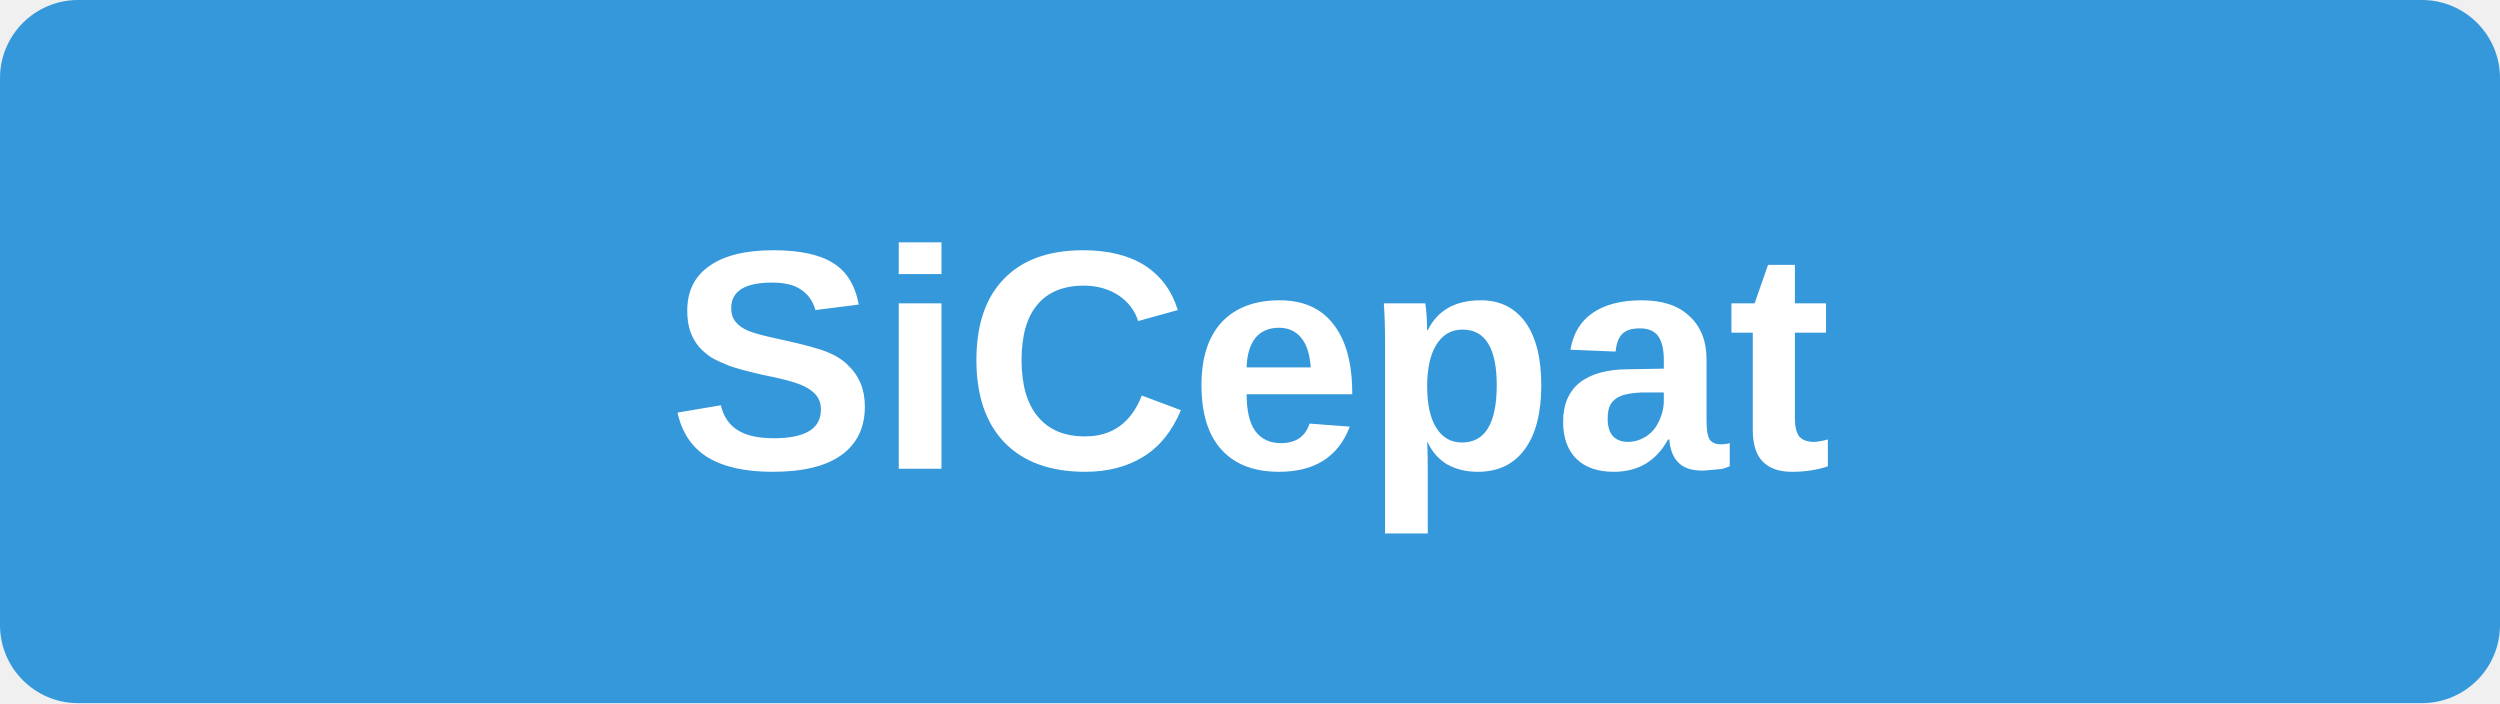
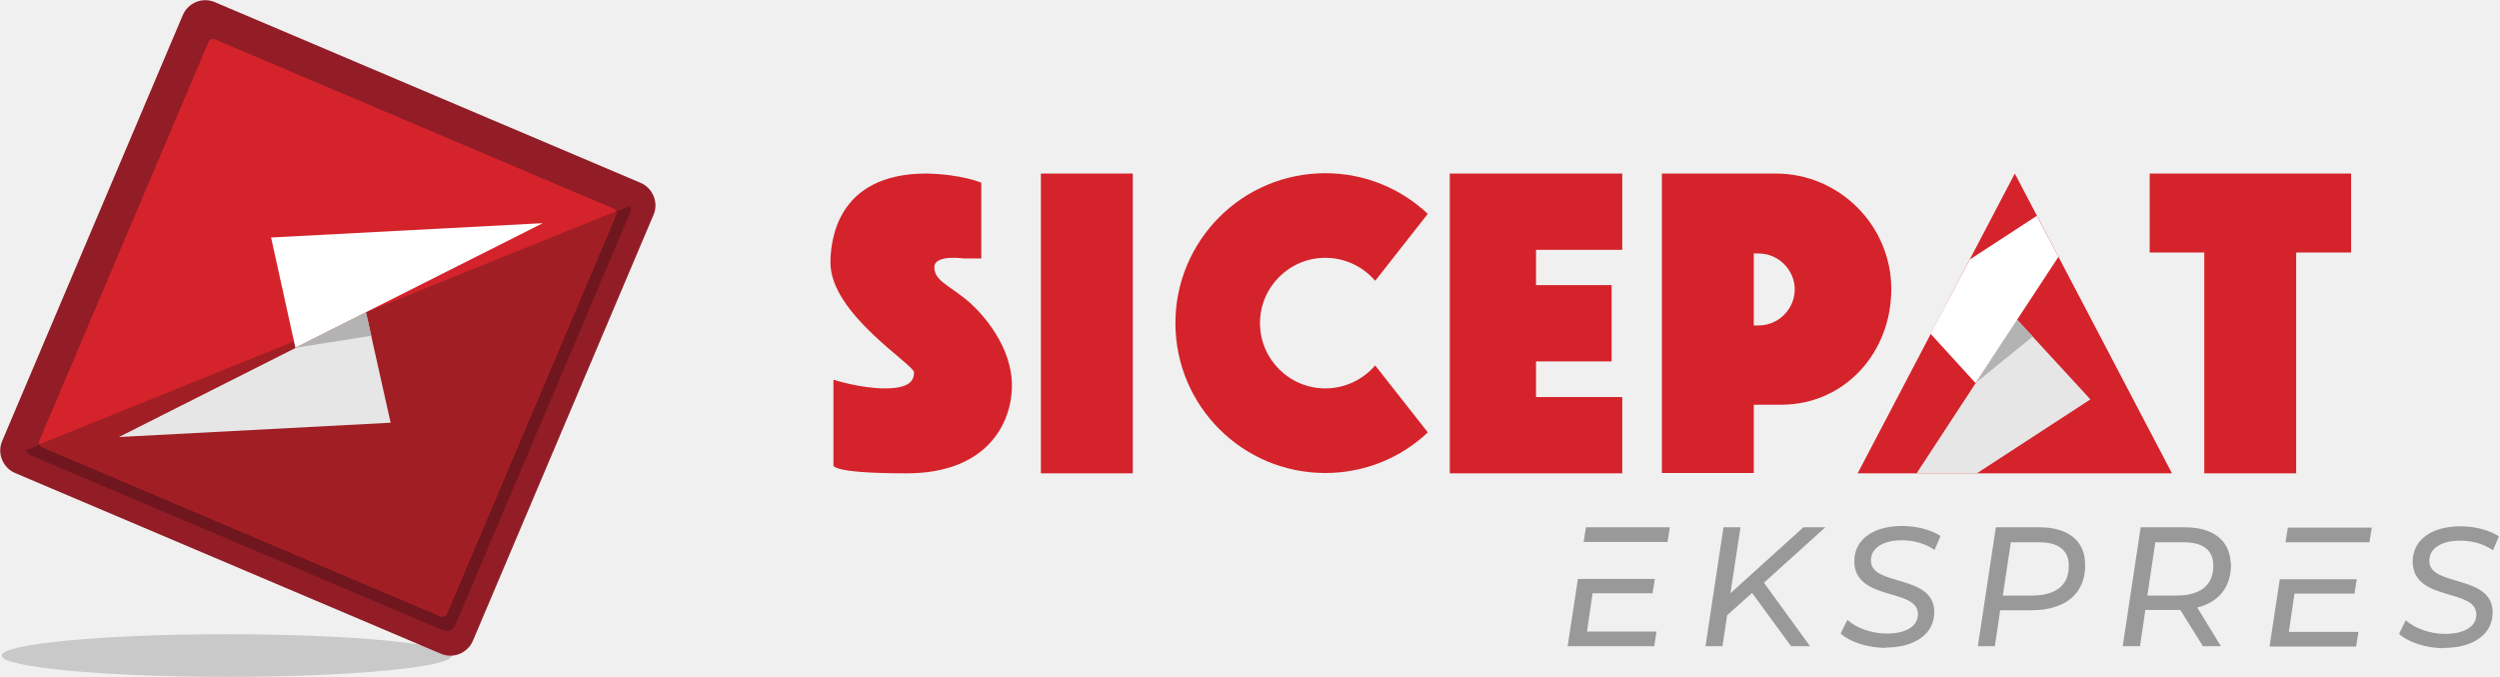
- <svg xmlns="http://www.w3.org/2000/svg" width="64" height="18" viewBox="0 0 64 18" fill="none">
-   <rect width="64" height="18" rx="2" fill="#3498DB" />
-   <text x="32" y="12" text-anchor="middle" fill="white" font-family="Arial, sans-serif" font-size="8" font-weight="bold">SiCepat</text>
+ <svg xmlns="http://www.w3.org/2000/svg" xml:space="preserve" width="75.053mm" height="20.32mm" style="shape-rendering:geometricPrecision; text-rendering:geometricPrecision; image-rendering:optimizeQuality; fill-rule:evenodd; clip-rule:evenodd" viewBox="0 0 7505 2032">
+   <defs>
+     <style type="text/css">
+    
+     .fil2 {fill:#70161E}
+     .fil1 {fill:#921D26}
+     .fil8 {fill:#999999}
+     .fil4 {fill:#A11F24}
+     .fil7 {fill:#B3B3B3}
+     .fil0 {fill:#CAC9C9}
+     .fil3 {fill:#D5232B}
+     .fil6 {fill:#E6E6E6}
+     .fil5 {fill:white}
+    
+   </style>
+   </defs>
+   <g id="Layer_x0020_1">
+     <path class="fil0" d="M681 1904c373,0 676,29 676,64 0,35 -303,64 -676,64 -373,0 -676,-29 -676,-64 0,-35 303,-64 676,-64z" />
+     <path class="fil1" d="M644 6l1280 543c37,16 54,59 39,95l-543 1280c-16,37 -59,54 -95,39l-1280 -543c-37,-16 -54,-59 -39,-95l543 -1280c16,-37 59,-54 95,-39z" />
+     <path class="fil2" d="M1892 617c3,7 3,14 0,22l-525 1238c-6,14 -23,21 -37,15l-1238 -525c-7,-3 -12,-9 -15,-15l1816 -734z" />
+     <path class="fil3" d="M645 118l1197 508c7,3 11,12 8,19l-508 1197c-3,7 -12,11 -19,8l-1197 -508c-7,-3 -11,-12 -8,-19l508 -1197c3,-7 12,-11 19,-8z" />
+     <path class="fil4" d="M1850 634c1,3 1,7 0,11l-508 1197c-3,7 -12,11 -19,8l-1197 -508c-4,-2 -6,-4 -8,-8l1732 -700z" />
+     <polygon class="fil5" points="1630,670 887,1044 814,713 " />
+     <polygon class="fil6" points="357,1312 1099,938 1173,1269 " />
+     <polygon class="fil7" points="887,1044 1099,938 1115,1008 887,1044 " />
+     <path class="fil3" d="M2947 549l0 227 -52 0c0,0 -89,-13 -89,26 0,39 39,52 94,96 54,44 139,144 139,259 0,115 -76,264 -316,264 -240,0 -220,-26 -220,-26l0 -255c0,0 81,26 155,26 74,0 87,-24 87,-48 0,-24 -251,-176 -251,-329 0,-60 15,-268 288,-268 107,2 166,28 166,28z" />
+     <polygon class="fil3" points="3126,521 3402,521 3402,1421 3126,1421 " />
+     <polygon class="fil3" points="4613,1192 4872,1192 4872,1421 4613,1421 4354,1421 4354,521 4613,521 4872,521 4872,750 4613,750 4613,856 4840,856 4840,1085 4613,1085 " />
+     <path class="fil3" d="M4991 521l11 0 249 0 82 0c191,0 347,156 347,347l0 0c0,191 -140,347 -331,347l-82 0 0 205 -276 0 0 -900zm276 240l0 216 15 0c59,0 108,-49 108,-108l0 0c0,-59 -49,-108 -108,-108l-15 0z" />
+     <path class="fil3" d="M3980 520c119,0 227,46 308,122l-158 201c-36,-42 -90,-69 -150,-69 -108,0 -196,88 -196,196 0,108 88,196 196,196 60,0 114,-27 150,-69l158 201c-80,76 -189,122 -308,122 -248,0 -450,-201 -450,-450 0,-248 201,-450 450,-450z" />
+     <polygon class="fil3" points="6051,521 6523,1421 5579,1421 " />
+     <polygon class="fil6" points="5937,1421 5756,1421 6058,960 6278,1199 " />
+     <polygon class="fil7" points="5933,1150 6058,960 6105,1010 5933,1150 " />
+     <polygon class="fil5" points="6117,648 6182,771 5933,1150 5798,1002 5916,779 " />
+     <polygon class="fil3" points="6620,521 6896,521 7061,521 7061,758 6896,758 6896,1421 6620,1421 6620,758 6456,758 6456,521 " />
+     <path class="fil8" d="M5008 1627l7 -44 -252 0 -7 44 51 0 92 0 109 0zm-269 110l-31 203 260 0 7 -44 -209 0 17 -115 180 0 7 -43 -66 0 -114 0 -51 0zm559 12l184 -166 -66 0 -219 198 30 -198 -51 0 -54 357 51 0 14 -93 75 -67 117 160 57 0 -138 -190 1 -1zm365 195c89,0 149,-42 146,-111 -5,-109 -187,-73 -190,-148 -2,-38 34,-63 93,-63 36,0 71,10 98,29l18 -42c-30,-19 -72,-30 -116,-30 -87,0 -146,42 -143,111 6,114 187,76 191,151 2,39 -36,61 -94,61 -44,0 -90,-16 -118,-41l-20 41c27,25 81,43 136,43zm464 -361l-133 0 -54 357 51 0 16 -108 95 0c103,0 165,-53 160,-144 -3,-66 -53,-105 -136,-105zm-25 205l-87 0 24 -160 86 0c54,0 86,22 88,65 3,63 -38,95 -111,95zm597 -100c-3,-66 -53,-105 -137,-105l-133 0 -54 357 52 0 16 -109 95 0 10 0 68 109 54 0 -71 -116c67,-17 104,-65 101,-136zm-162 100l-88 0 24 -160 86 0c55,0 86,22 88,65 3,63 -38,95 -111,95zm579 -160l7 -44 -252 0 -7 44 51 0 202 0zm-269 110l-31 203 260 0 7 -44 -209 0 17 -115 180 0 7 -43 -180 0 -51 0zm493 207c89,0 149,-42 146,-111 -5,-109 -187,-73 -190,-148 -2,-38 34,-63 93,-63 36,0 71,10 98,29l18 -42c-30,-19 -72,-30 -116,-30 -87,0 -146,42 -143,111 6,114 187,76 191,151 2,39 -36,61 -94,61 -44,0 -90,-16 -118,-41l-20 41c27,25 81,43 136,43z" />
+   </g>
</svg>
